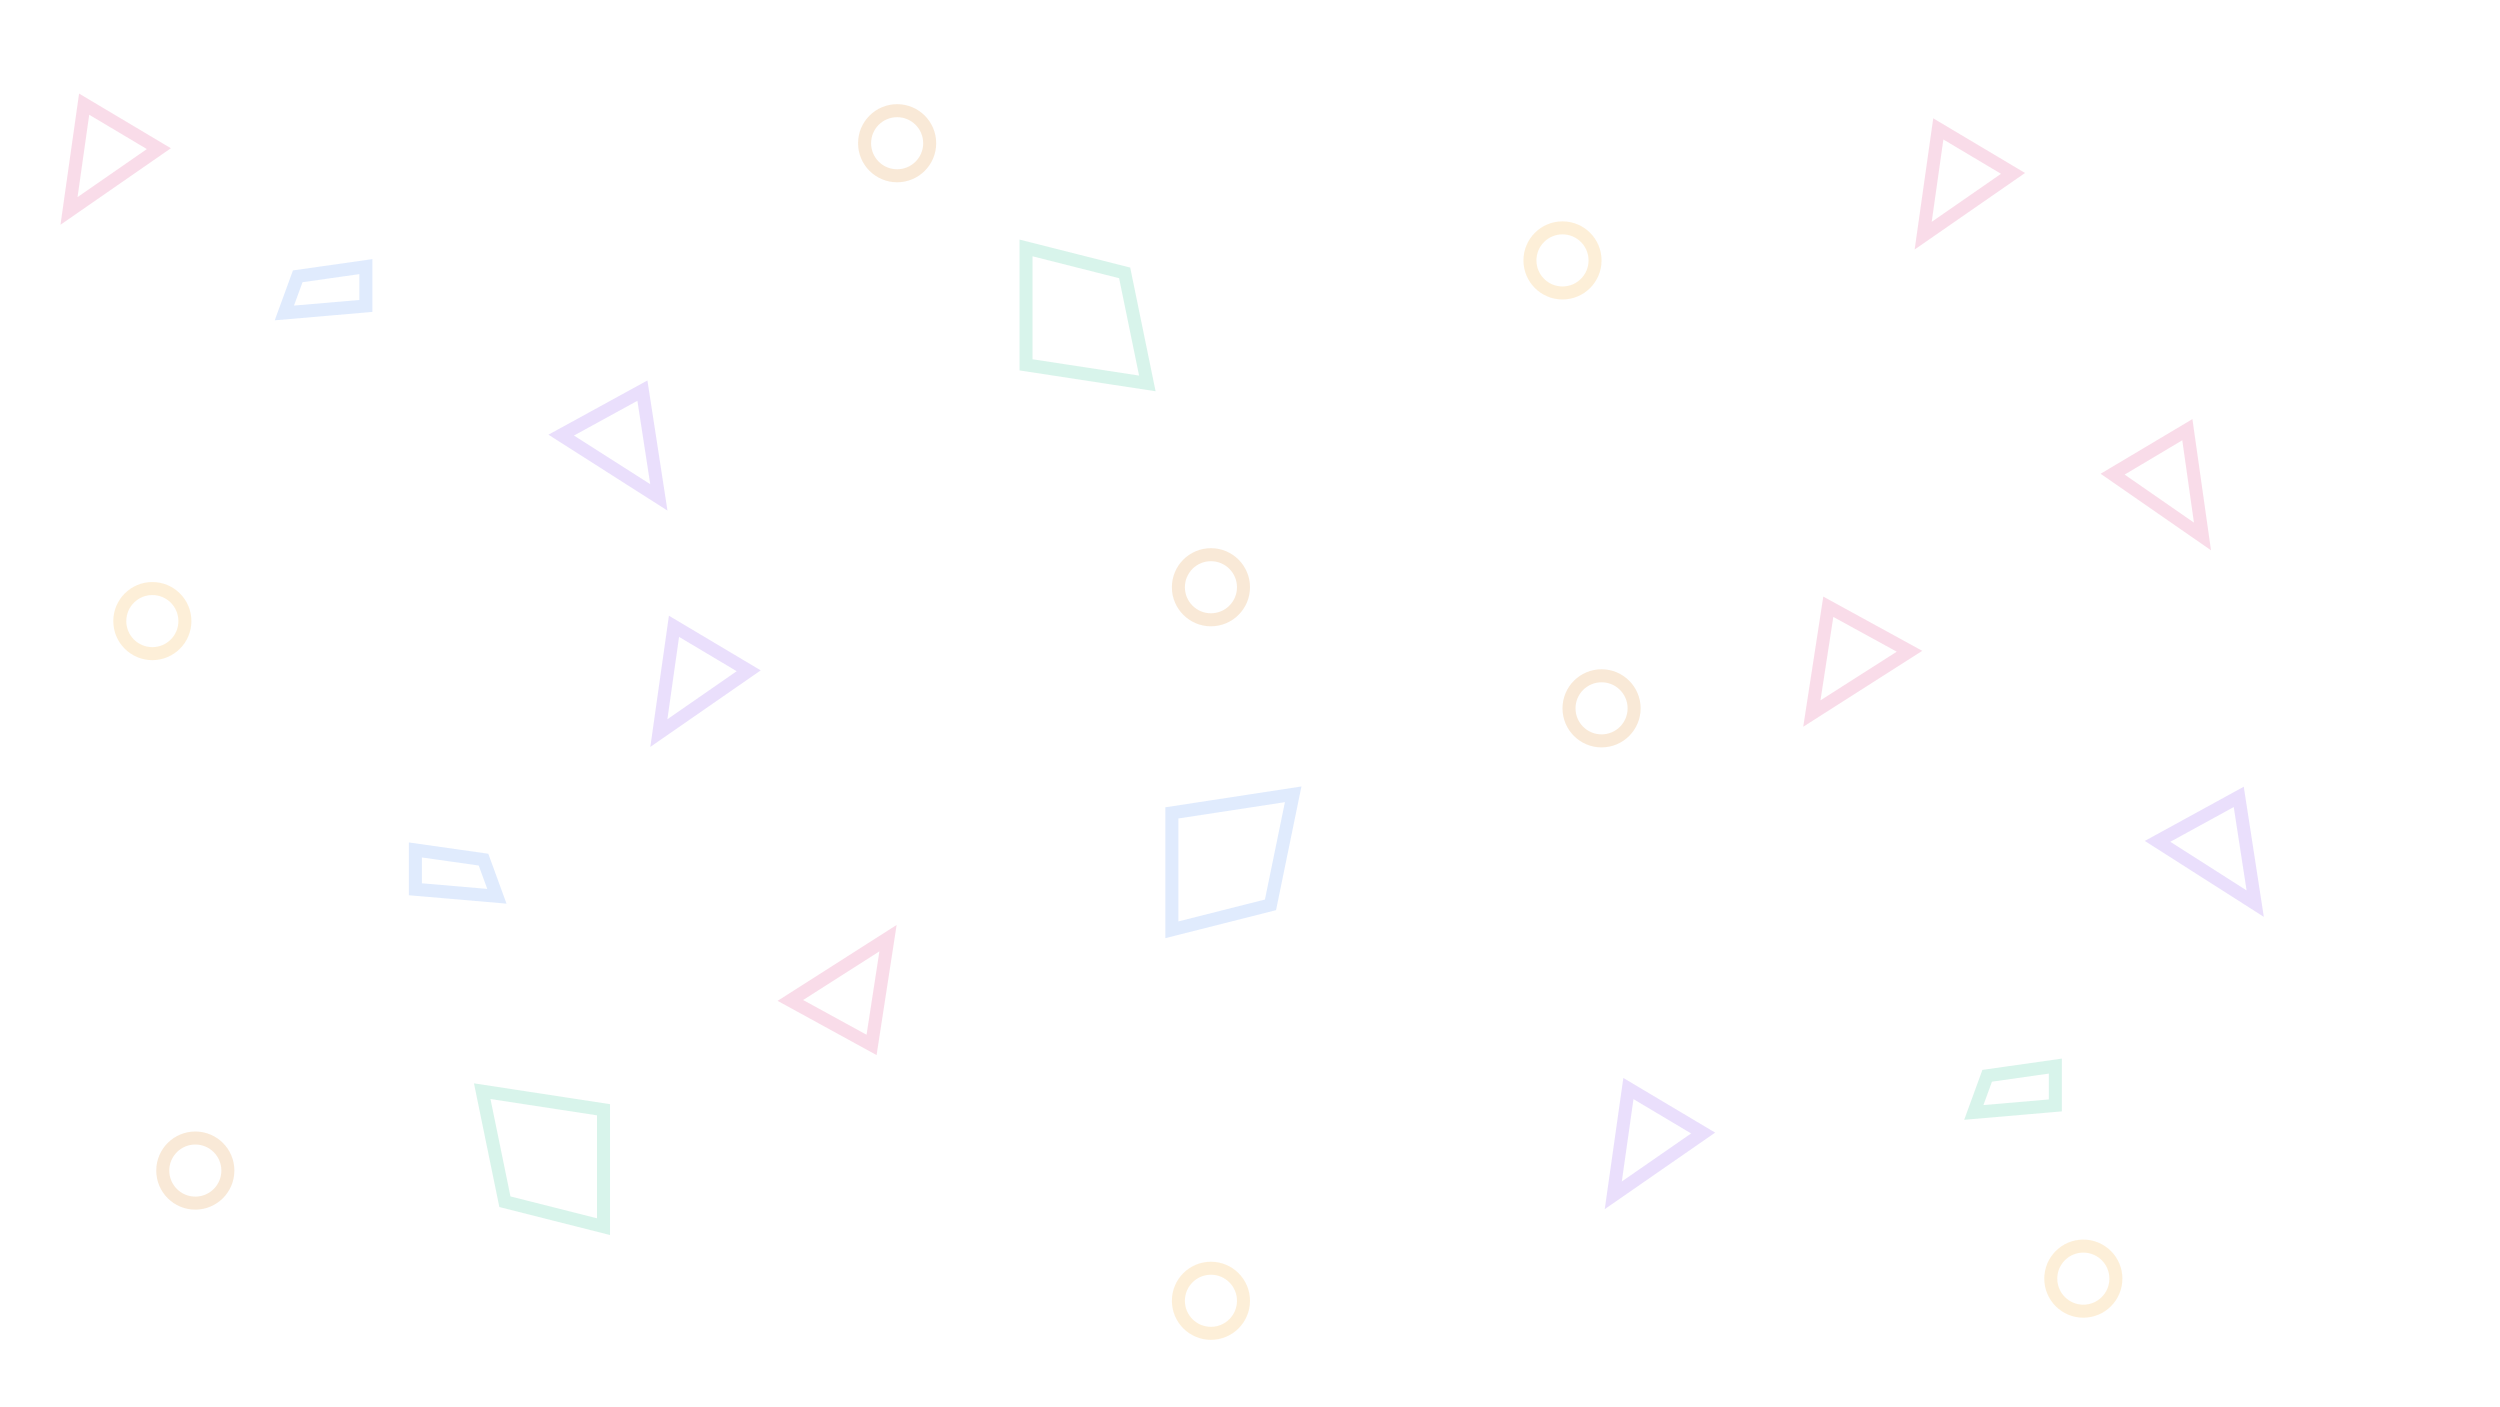
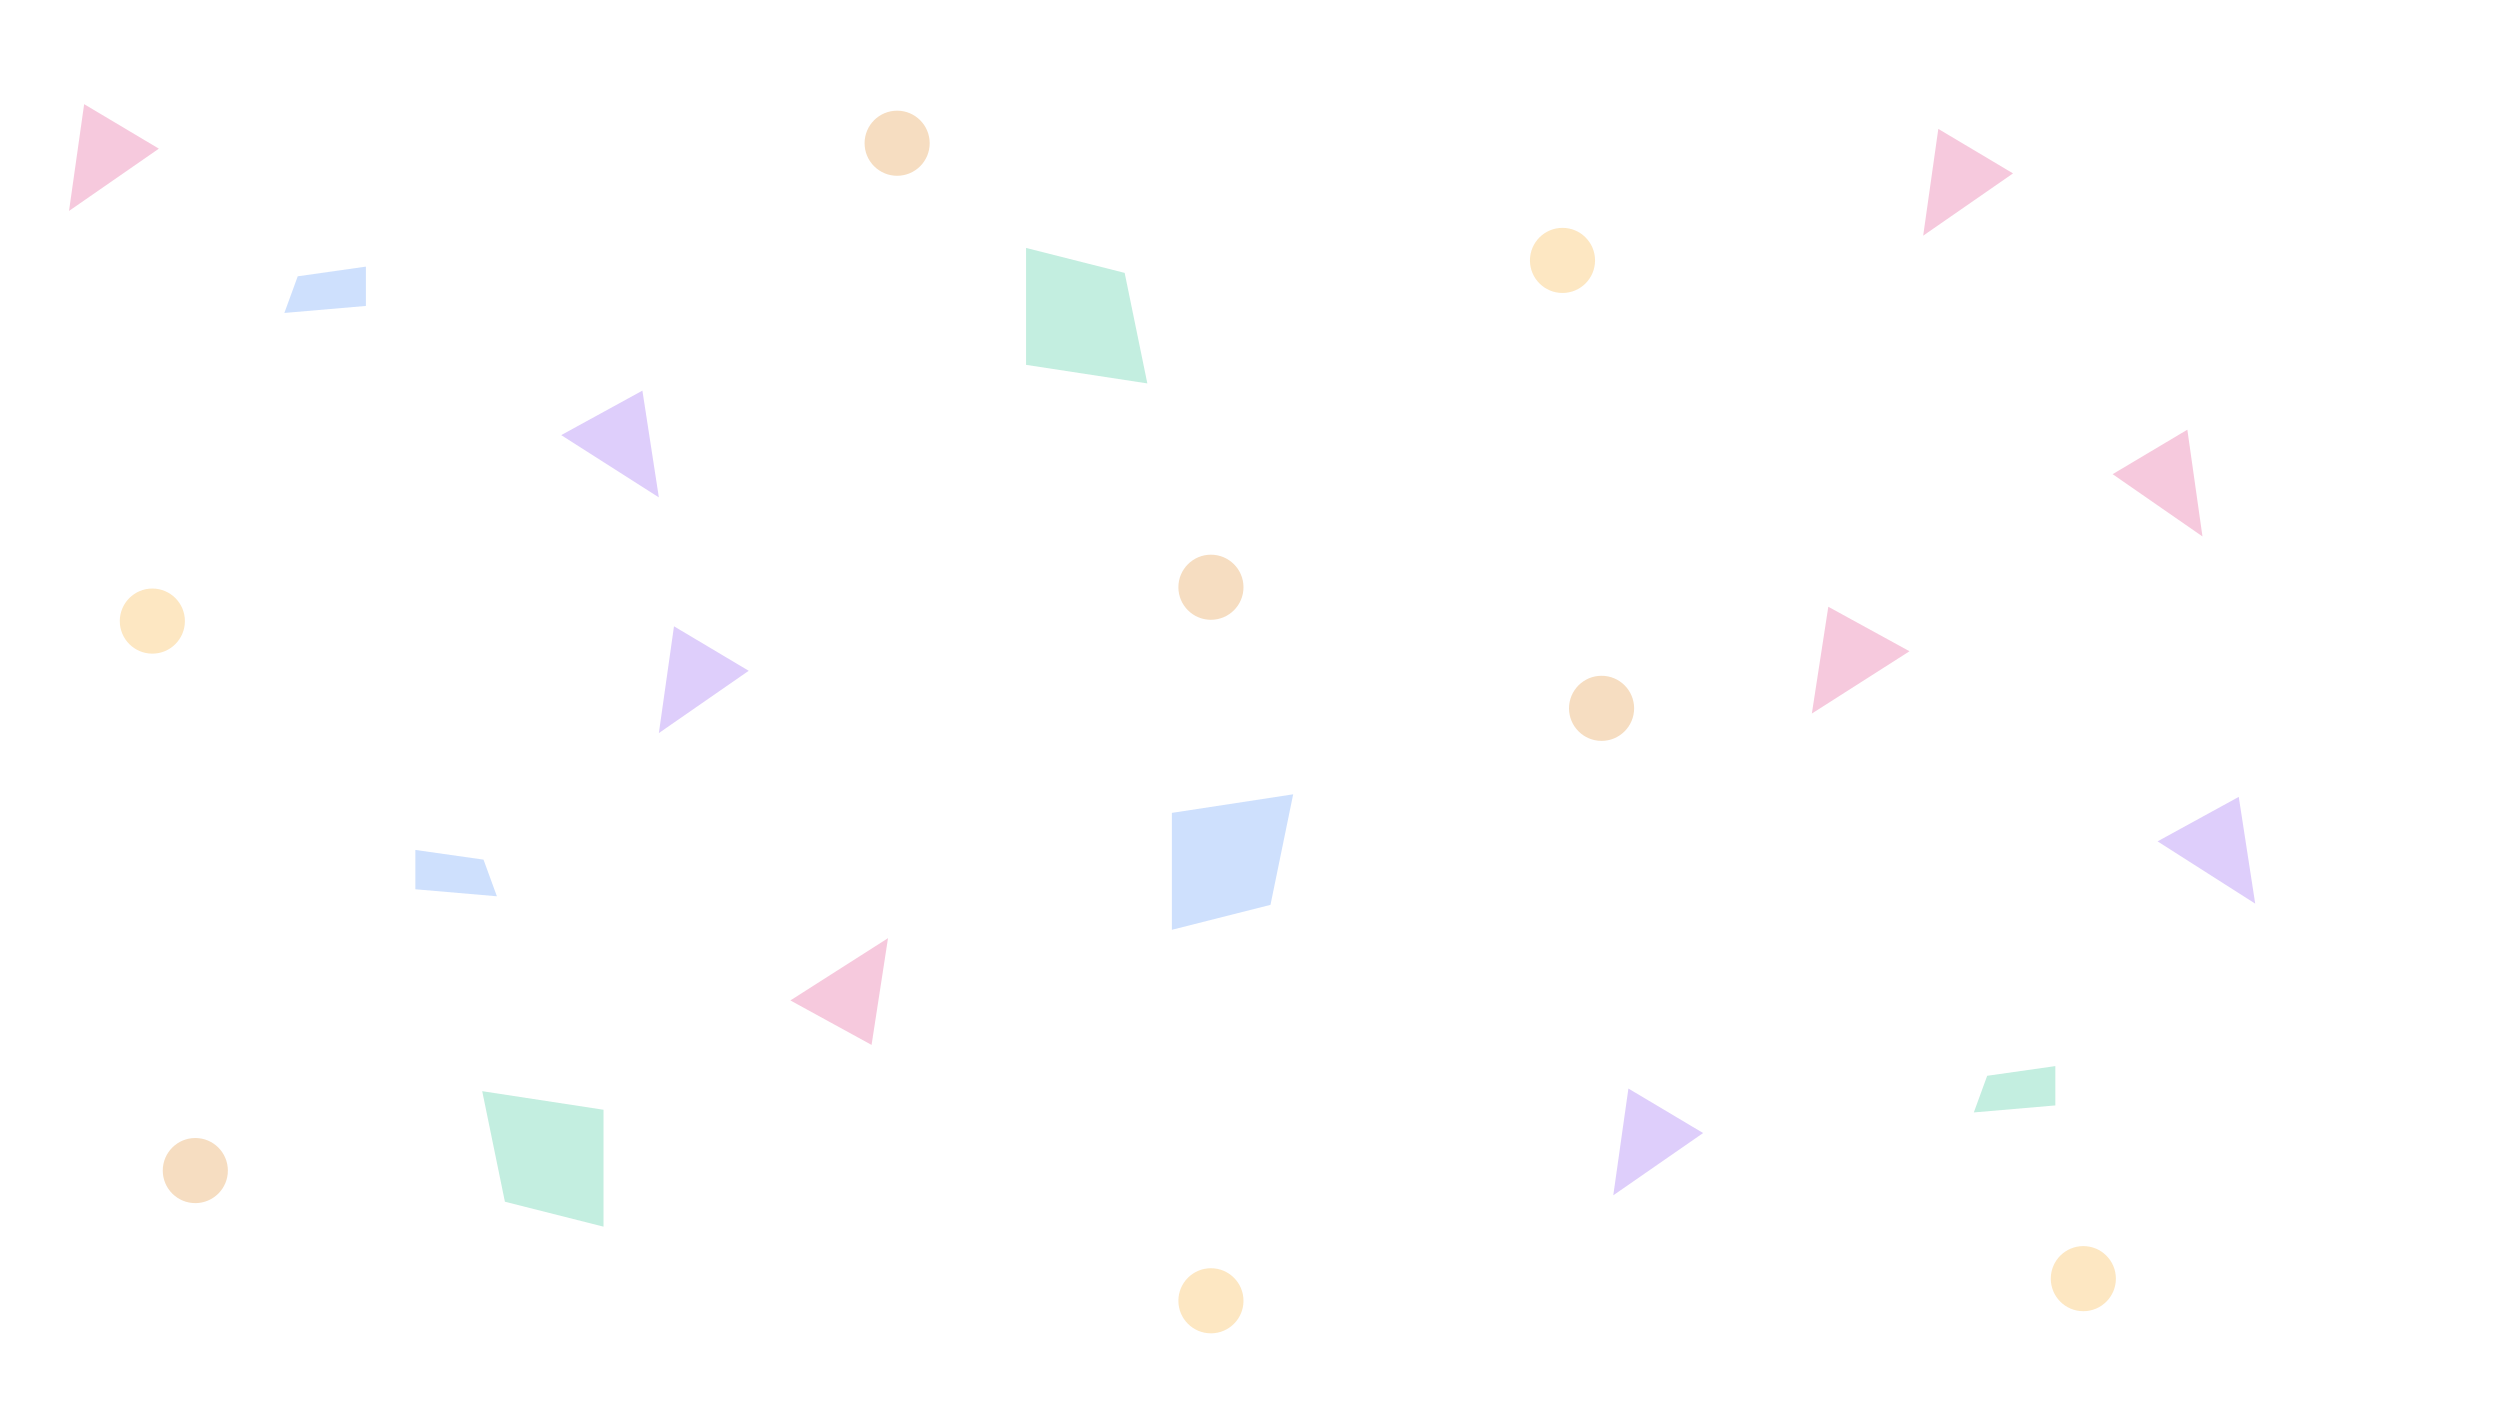
<svg xmlns="http://www.w3.org/2000/svg" width="1920" height="1080" viewBox="0 0 1920 1080" fill="none">
  <style type="text/css">
         * {
-             opacity: 0.4
+             opacity: 0.5;
         }
-          *:hover {
-             opacity:1;
-          }
-         .tri1 { stroke: #DB2777; animation: anim-1 4s ease infinite; transform-origin: center;}
-         .tri2 { stroke: #7C3AED; animation: anim-2 4s ease infinite; transform-origin: center;}
-         .circle1 { stroke: #D97706; animation: anim-1 4s ease infinite; transform-origin: center;}
-         .circle2 { stroke: #F59E0B; animation: anim-2 4s ease infinite; transform-origin: center;}
-         .rect1 { stroke: #10B981; animation: anim-3 4s ease infinite; }
-         .rect2 { stroke: #3B82F6; animation: anim-4 4s ease infinite; }
+         .tri1 { fill: #DB2777; animation: anim-1 4s ease infinite; transform-origin: center;}
+         .tri2 { fill: #7C3AED; animation: anim-2 4s ease infinite; transform-origin: center;}
+         .circle1 { fill: #D97706; animation: anim-1 4s ease infinite; transform-origin: center;}
+         .circle2 { fill: #F59E0B; animation: anim-2 4s ease infinite; transform-origin: center;}
+         .rect1 { fill: #10B981; animation: anim-3 4s ease infinite; }
+         .rect2 { fill: #3B82F6; animation: anim-4 4s ease infinite; }

        @keyframes anim-1 {
-            from { transform: translateY(7px); }
+            from { transform: translateY(10px); }
           50% { transform: translateY(0px); }
-            to { transform: translateY(7px); }
+            to { transform: translateY(10px); }
        }

        @keyframes anim-2 {
-            from { transform: translateX(7px); }
+            from { transform: translateX(10px); }
           50% { transform: translateX(0px); }
-            to { transform: translateX(7px); }
+            to { transform: translateX(10px); }
        }
        
        @keyframes anim-3 {
           from { transform: rotateZ(0deg); }
-            50% { transform: rotateZ(0.5deg); }
+            50% { transform: rotateZ(1deg); }
           to { transform: rotateZ(0deg); }
        }
        
        @keyframes anim-4 {
           from { transform: rotateZ(0deg); }
-            50% { transform: rotateZ(-0.5deg); }
+            50% { transform: rotateZ(-1deg); }
           to { transform: rotateZ(0deg); }
        }
</style>
  <path class="tri1" d="M53 162L64.625 80L122 114.167L53 162Z" stroke-width="10" />
  <path class="tri2" d="M506 563L517.625 481L575 515.167L506 563Z" stroke-width="10" />
  <path class="tri1" d="M1477 181L1488.62 99L1546 133.167L1477 181Z" stroke-width="10" />
  <path class="tri2" d="M1239 918L1250.62 836L1308 870.167L1239 918Z" stroke-width="10" />
  <path class="tri1" d="M1691.5 412L1679.88 330L1622.5 364.167L1691.5 412Z" stroke-width="10" />
  <path class="tri2" d="M506 382L493.364 300L431 334.167L506 382Z" stroke-width="10" />
  <path class="tri1" d="M682 720.5L669.364 802.5L607 768.333L682 720.5Z" stroke-width="10" />
  <path class="tri2" d="M1732 694L1719.36 612L1657 646.167L1732 694Z" stroke-width="10" />
  <path class="tri1" d="M1391.5 548L1404.14 466L1466.5 500.167L1391.5 548Z" stroke-width="10" />
  <circle class="circle1" cx="689" cy="110" r="25" stroke-width="10" />
  <circle class="circle2" cx="117" cy="477" r="25" stroke-width="10" />
  <circle class="circle1" cx="930" cy="451" r="25" stroke-width="10" />
  <circle class="circle2" cx="930" cy="999" r="25" stroke-width="10" />
  <circle class="circle1" cx="150" cy="899" r="25" stroke-width="10" />
  <circle class="circle2" cx="1200" cy="200" r="25" stroke-width="10" />
  <circle class="circle1" cx="1230" cy="544" r="25" stroke-width="10" />
  <circle class="circle2" cx="1600" cy="982" r="25" stroke-width="10" />
  <path class="rect1" d="M370.342 838.029L387.767 922.922L463.5 942.078V852.293L370.342 838.029Z" stroke-width="10" />
  <path class="rect2" d="M993.158 610.029L975.733 694.922L900 714.078V624.293L993.158 610.029Z" stroke-width="10" />
  <path class="rect1" d="M881.158 294.471L863.733 209.578L788 190.422V280.207L881.158 294.471Z" stroke-width="10" />
  <path class="rect2" d="M381.612 688.346L371.336 660.202L319 652.761V682.957L381.612 688.346Z" stroke-width="10" />
  <path class="rect1" d="M1515.89 854.346L1526.16 826.202L1578.5 818.761V848.957L1515.89 854.346Z" stroke-width="10" />
  <path class="rect2" d="M218.388 240.346L228.664 212.202L281 204.761V234.957L218.388 240.346Z" stroke-width="10" />
</svg>
